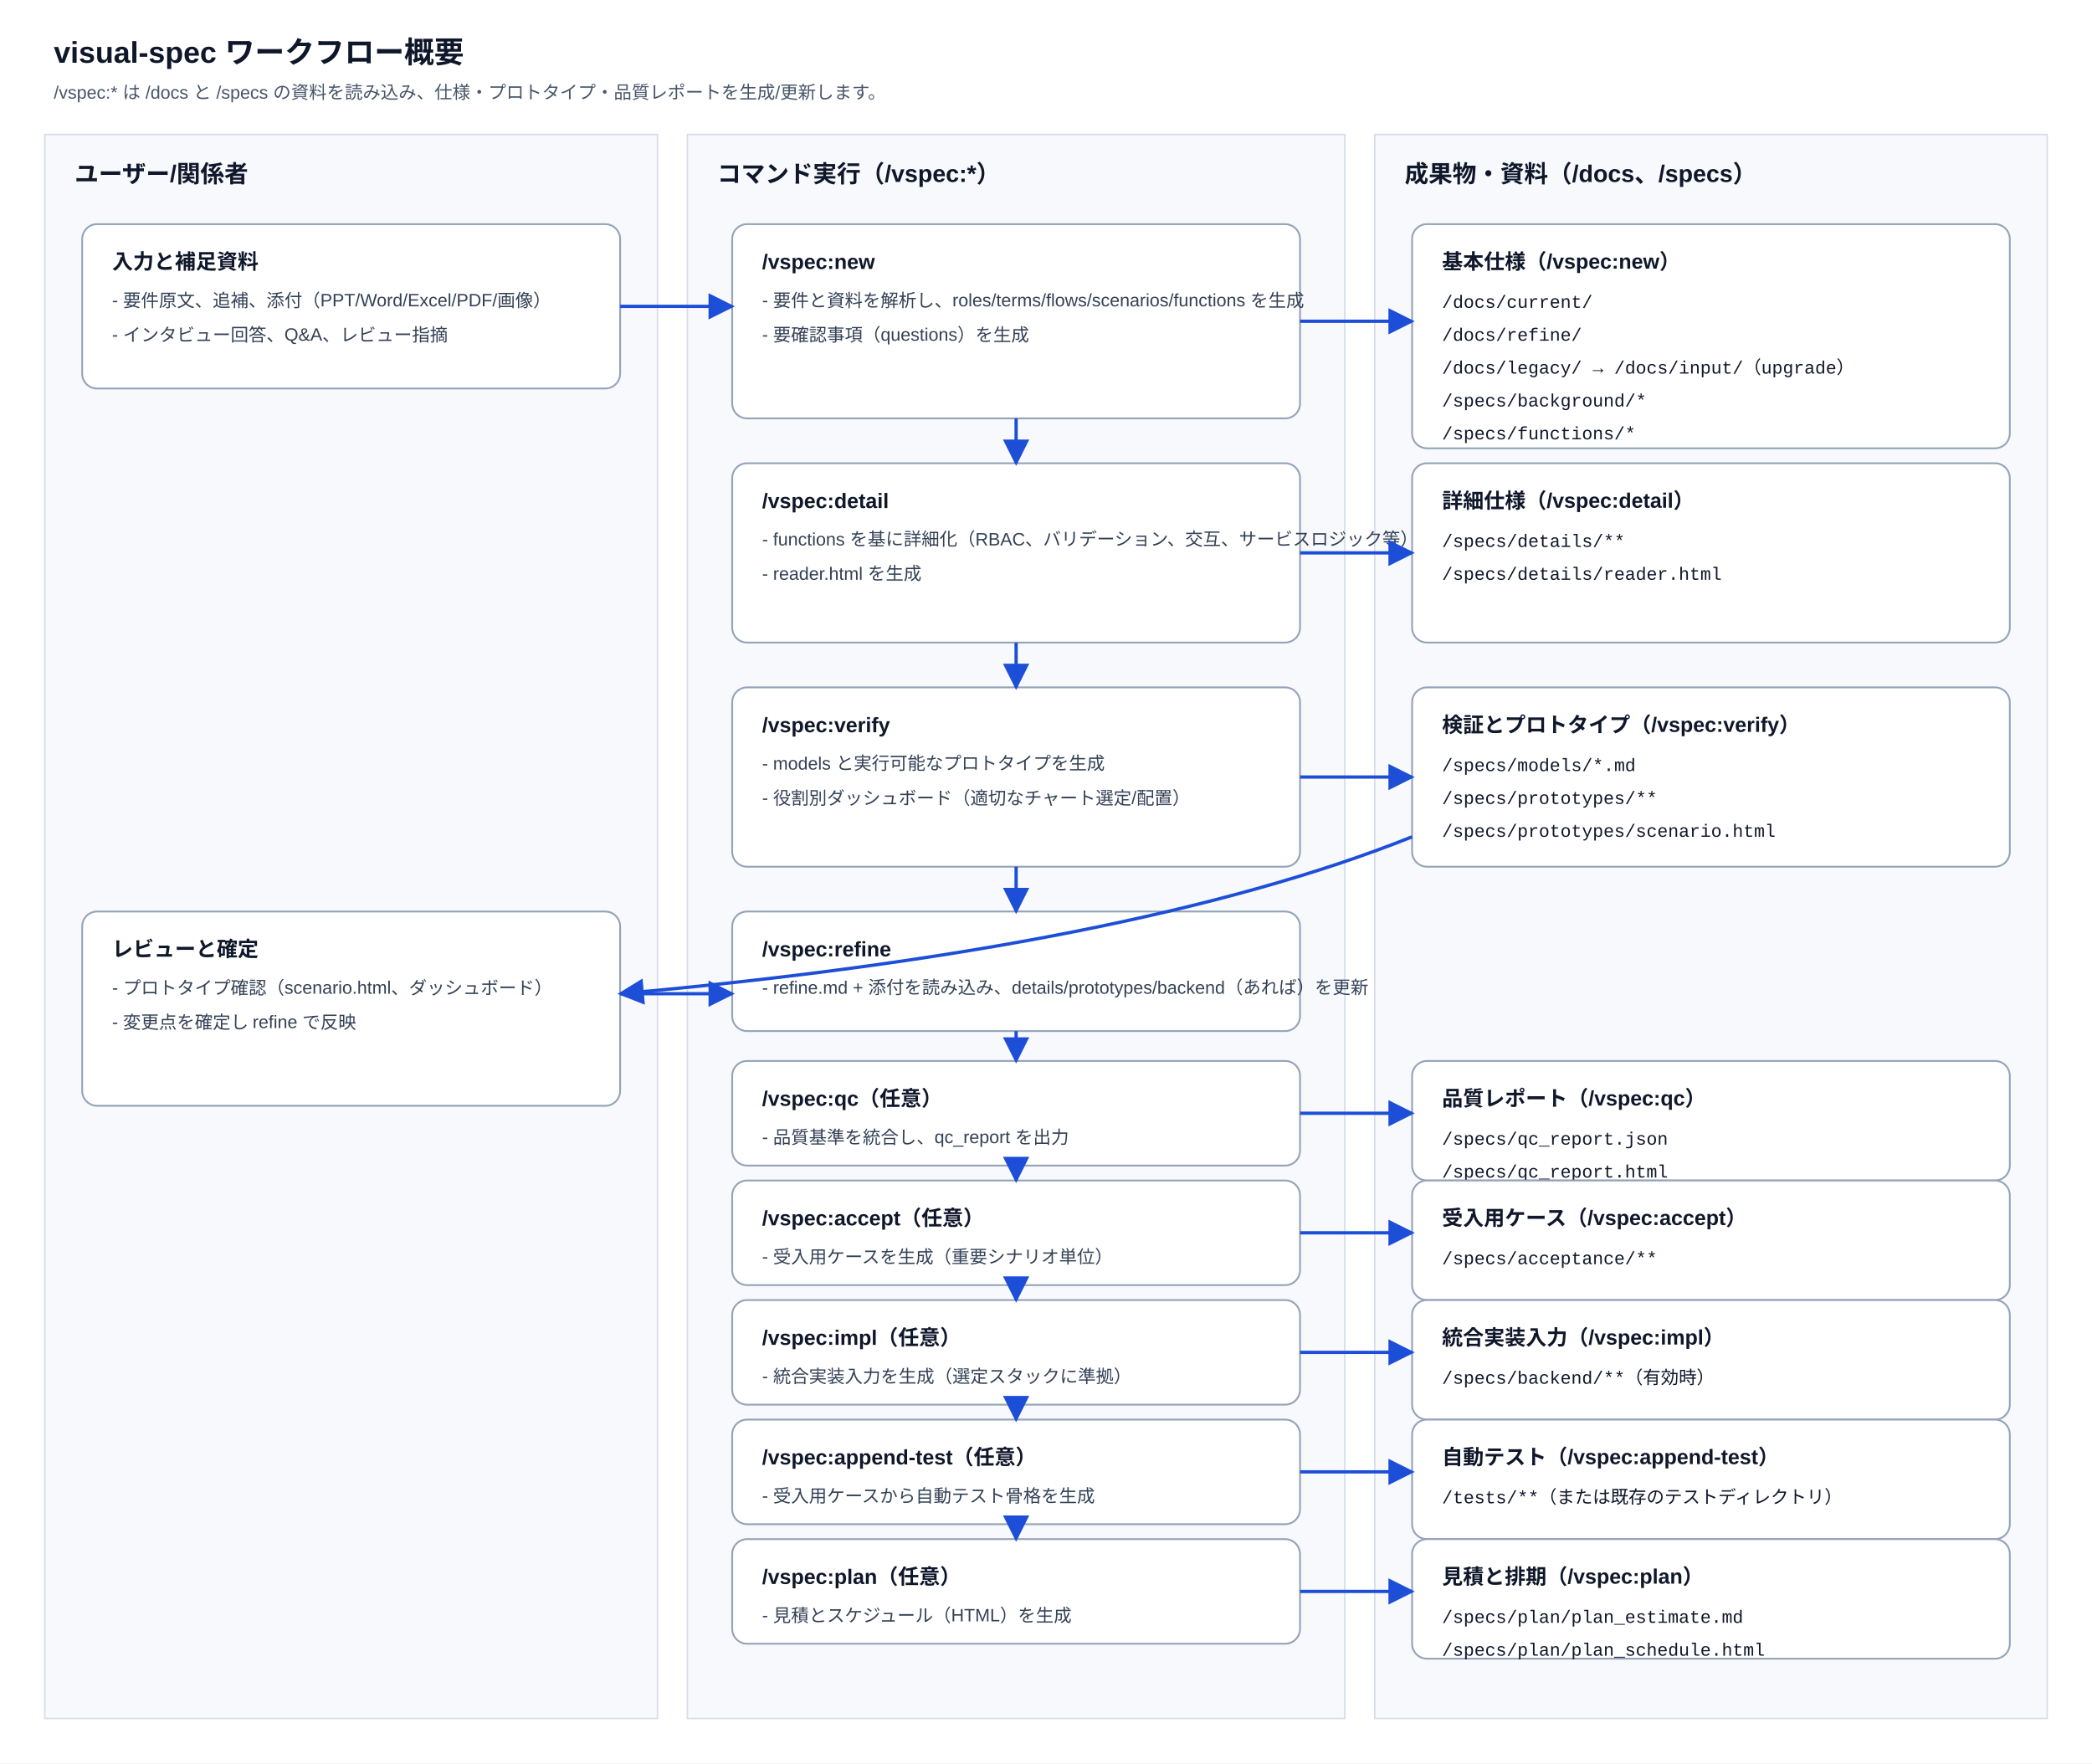
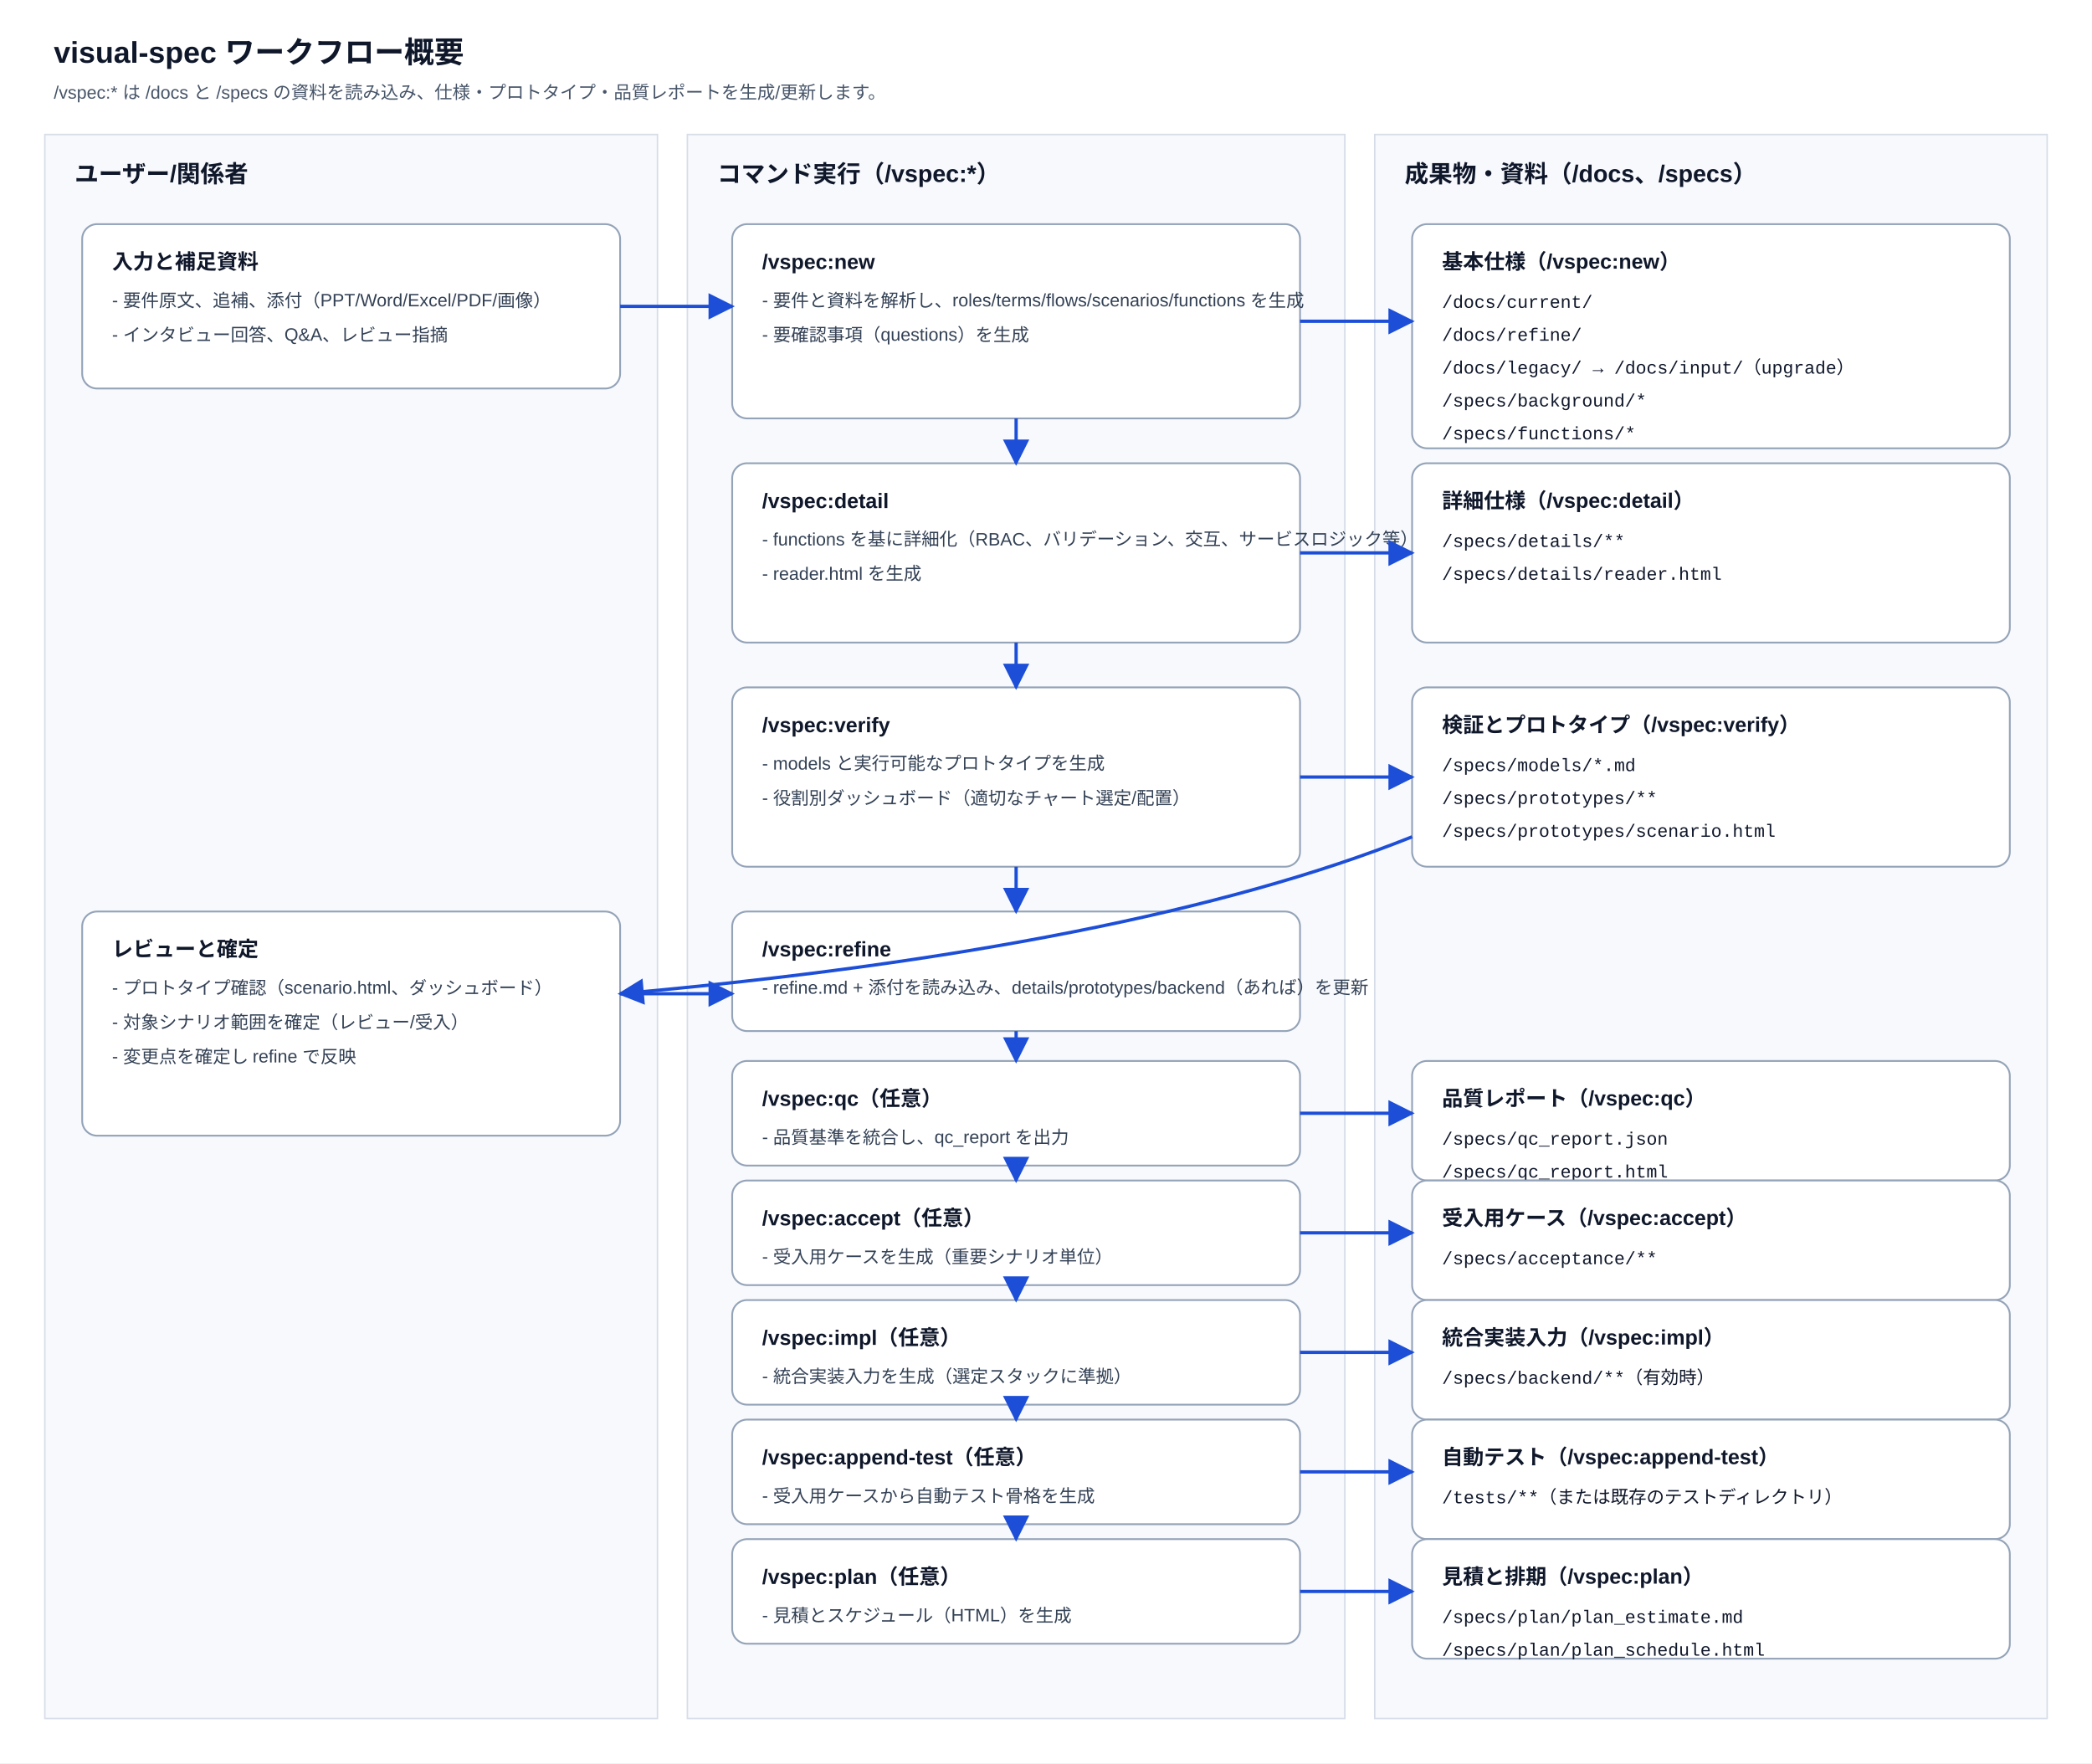
<svg xmlns="http://www.w3.org/2000/svg" width="1400" height="1180" viewBox="0 0 1400 1180">
  <defs>
    <style>
      .bg { fill: #ffffff; }
      .lane { fill: #f7f9fc; stroke: #d6dde8; stroke-width: 1; }
      .laneTitle { font: 600 16px -apple-system, BlinkMacSystemFont, "Segoe UI", Arial, "Hiragino Sans", "Noto Sans JP", sans-serif; fill: #0f172a; }
      .title { font: 700 20px -apple-system, BlinkMacSystemFont, "Segoe UI", Arial, "Hiragino Sans", "Noto Sans JP", sans-serif; fill: #0f172a; }
      .box { fill: #ffffff; stroke: #94a3b8; stroke-width: 1.2; rx: 10; }
      .boxTitle { font: 700 14px -apple-system, BlinkMacSystemFont, "Segoe UI", Arial, "Hiragino Sans", "Noto Sans JP", sans-serif; fill: #0f172a; }
      .boxText { font: 12px -apple-system, BlinkMacSystemFont, "Segoe UI", Arial, "Hiragino Sans", "Noto Sans JP", sans-serif; fill: #334155; }
      .path { font: 12px ui-monospace, SFMono-Regular, Menlo, Monaco, Consolas, "Liberation Mono", monospace; fill: #0f172a; }
      .note { font: 12px -apple-system, BlinkMacSystemFont, "Segoe UI", Arial, "Hiragino Sans", "Noto Sans JP", sans-serif; fill: #475569; }
      .arrow { stroke: #1d4ed8; stroke-width: 2.2; fill: none; }
      .dash { stroke-dasharray: 6 6; }
    </style>
    <marker id="arrowHead" viewBox="0 0 10 10" refX="9" refY="5" markerWidth="8" markerHeight="8" orient="auto-start-reverse">
      <path d="M 0 0 L 10 5 L 0 10 z" fill="#1d4ed8" />
    </marker>
  </defs>
  <rect class="bg" x="0" y="0" width="1400" height="1180" />
  <text class="title" x="36" y="42">visual-spec ワークフロー概要</text>
  <text class="note" x="36" y="66">/vspec:* は /docs と /specs の資料を読み込み、仕様・プロトタイプ・品質レポートを生成/更新します。</text>
  <rect class="lane" x="30" y="90" width="410" height="1060" />
  <rect class="lane" x="460" y="90" width="440" height="1060" />
  <rect class="lane" x="920" y="90" width="450" height="1060" />
  <text class="laneTitle" x="50" y="122">ユーザー/関係者</text>
  <text class="laneTitle" x="480" y="122">コマンド実行（/vspec:*）</text>
  <text class="laneTitle" x="940" y="122">成果物・資料（/docs、/specs）</text>
  <rect class="box" x="55" y="150" width="360" height="110" rx="10" />
  <text class="boxTitle" x="75" y="180">入力と補足資料</text>
  <text class="boxText" x="75" y="205">- 要件原文、追補、添付（PPT/Word/Excel/PDF/画像）</text>
  <text class="boxText" x="75" y="228">- インタビュー回答、Q&amp;A、レビュー指摘</text>
-   <rect class="box" x="55" y="610" width="360" height="130" rx="10" />
+   <rect class="box" x="55" y="610" width="360" height="150" rx="10" />
  <text class="boxTitle" x="75" y="640">レビューと確定</text>
  <text class="boxText" x="75" y="665">- プロトタイプ確認（scenario.html、ダッシュボード）</text>
-   <text class="boxText" x="75" y="688">- 変更点を確定し refine で反映</text>
+   <text class="boxText" x="75" y="688">- 対象シナリオ範囲を確定（レビュー/受入）</text>
+   <text class="boxText" x="75" y="711">- 変更点を確定し refine で反映</text>
  <rect class="box" x="490" y="150" width="380" height="130" rx="10" />
  <text class="boxTitle" x="510" y="180">/vspec:new</text>
  <text class="boxText" x="510" y="205">- 要件と資料を解析し、roles/terms/flows/scenarios/functions を生成</text>
  <text class="boxText" x="510" y="228">- 要確認事項（questions）を生成</text>
  <rect class="box" x="490" y="310" width="380" height="120" rx="10" />
  <text class="boxTitle" x="510" y="340">/vspec:detail</text>
  <text class="boxText" x="510" y="365">- functions を基に詳細化（RBAC、バリデーション、交互、サービスロジック等）</text>
  <text class="boxText" x="510" y="388">- reader.html を生成</text>
  <rect class="box" x="490" y="460" width="380" height="120" rx="10" />
  <text class="boxTitle" x="510" y="490">/vspec:verify</text>
  <text class="boxText" x="510" y="515">- models と実行可能なプロトタイプを生成</text>
  <text class="boxText" x="510" y="538">- 役割別ダッシュボード（適切なチャート選定/配置）</text>
  <rect class="box" x="490" y="610" width="380" height="80" rx="10" />
  <text class="boxTitle" x="510" y="640">/vspec:refine</text>
  <text class="boxText" x="510" y="665">- refine.md + 添付を読み込み、details/prototypes/backend（あれば）を更新</text>
  <rect class="box" x="490" y="710" width="380" height="70" rx="10" />
  <text class="boxTitle" x="510" y="740">/vspec:qc（任意）</text>
  <text class="boxText" x="510" y="765">- 品質基準を統合し、qc_report を出力</text>
  <rect class="box" x="490" y="790" width="380" height="70" rx="10" />
  <text class="boxTitle" x="510" y="820">/vspec:accept（任意）</text>
  <text class="boxText" x="510" y="845">- 受入用ケースを生成（重要シナリオ単位）</text>
  <rect class="box" x="490" y="870" width="380" height="70" rx="10" />
  <text class="boxTitle" x="510" y="900">/vspec:impl（任意）</text>
  <text class="boxText" x="510" y="925">- 統合実装入力を生成（選定スタックに準拠）</text>
  <rect class="box" x="490" y="950" width="380" height="70" rx="10" />
  <text class="boxTitle" x="510" y="980">/vspec:append-test（任意）</text>
  <text class="boxText" x="510" y="1005">- 受入用ケースから自動テスト骨格を生成</text>
  <rect class="box" x="490" y="1030" width="380" height="70" rx="10" />
  <text class="boxTitle" x="510" y="1060">/vspec:plan（任意）</text>
  <text class="boxText" x="510" y="1085">- 見積とスケジュール（HTML）を生成</text>
  <rect class="box" x="945" y="150" width="400" height="150" rx="10" />
  <text class="boxTitle" x="965" y="180">基本仕様（/vspec:new）</text>
  <text class="path" x="965" y="206">/docs/current/</text>
  <text class="path" x="965" y="228">/docs/refine/</text>
  <text class="path" x="965" y="250">/docs/legacy/ → /docs/input/（upgrade）</text>
  <text class="path" x="965" y="272">/specs/background/*</text>
  <text class="path" x="965" y="294">/specs/functions/*</text>
  <rect class="box" x="945" y="310" width="400" height="120" rx="10" />
  <text class="boxTitle" x="965" y="340">詳細仕様（/vspec:detail）</text>
  <text class="path" x="965" y="366">/specs/details/**</text>
  <text class="path" x="965" y="388">/specs/details/reader.html</text>
  <rect class="box" x="945" y="460" width="400" height="120" rx="10" />
  <text class="boxTitle" x="965" y="490">検証とプロトタイプ（/vspec:verify）</text>
  <text class="path" x="965" y="516">/specs/models/*.md</text>
  <text class="path" x="965" y="538">/specs/prototypes/**</text>
  <text class="path" x="965" y="560">/specs/prototypes/scenario.html</text>
  <rect class="box" x="945" y="710" width="400" height="80" rx="10" />
  <text class="boxTitle" x="965" y="740">品質レポート（/vspec:qc）</text>
  <text class="path" x="965" y="766">/specs/qc_report.json</text>
  <text class="path" x="965" y="788">/specs/qc_report.html</text>
  <rect class="box" x="945" y="790" width="400" height="80" rx="10" />
  <text class="boxTitle" x="965" y="820">受入用ケース（/vspec:accept）</text>
  <text class="path" x="965" y="846">/specs/acceptance/**</text>
  <rect class="box" x="945" y="870" width="400" height="80" rx="10" />
  <text class="boxTitle" x="965" y="900">統合実装入力（/vspec:impl）</text>
  <text class="path" x="965" y="926">/specs/backend/**（有効時）</text>
  <rect class="box" x="945" y="950" width="400" height="80" rx="10" />
  <text class="boxTitle" x="965" y="980">自動テスト（/vspec:append-test）</text>
  <text class="path" x="965" y="1006">/tests/**（または既存のテストディレクトリ）</text>
  <rect class="box" x="945" y="1030" width="400" height="80" rx="10" />
  <text class="boxTitle" x="965" y="1060">見積と排期（/vspec:plan）</text>
  <text class="path" x="965" y="1086">/specs/plan/plan_estimate.md</text>
  <text class="path" x="965" y="1108">/specs/plan/plan_schedule.html</text>
  <path class="arrow" marker-end="url(#arrowHead)" d="M 415 205 C 460 205, 465 205, 490 205" />
  <path class="arrow" marker-end="url(#arrowHead)" d="M 870 215 C 905 215, 920 215, 945 215" />
  <path class="arrow" marker-end="url(#arrowHead)" d="M 680 280 C 680 295, 680 300, 680 310" />
  <path class="arrow" marker-end="url(#arrowHead)" d="M 870 370 C 905 370, 920 370, 945 370" />
  <path class="arrow" marker-end="url(#arrowHead)" d="M 680 430 C 680 445, 680 450, 680 460" />
  <path class="arrow" marker-end="url(#arrowHead)" d="M 870 520 C 905 520, 920 520, 945 520" />
  <path class="arrow" marker-end="url(#arrowHead)" d="M 680 580 C 680 595, 680 600, 680 610" />
  <path class="arrow dash" marker-end="url(#arrowHead)" d="M 680 690 C 680 700, 680 702, 680 710" />
  <path class="arrow" marker-end="url(#arrowHead)" d="M 680 780 C 680 785, 680 787, 680 790" />
  <path class="arrow" marker-end="url(#arrowHead)" d="M 680 860 C 680 865, 680 867, 680 870" />
  <path class="arrow" marker-end="url(#arrowHead)" d="M 680 940 C 680 945, 680 947, 680 950" />
  <path class="arrow" marker-end="url(#arrowHead)" d="M 680 1020 C 680 1025, 680 1027, 680 1030" />
  <path class="arrow" marker-end="url(#arrowHead)" d="M 870 745 C 905 745, 920 745, 945 745" />
  <path class="arrow" marker-end="url(#arrowHead)" d="M 870 825 C 905 825, 920 825, 945 825" />
  <path class="arrow" marker-end="url(#arrowHead)" d="M 870 905 C 905 905, 920 905, 945 905" />
  <path class="arrow" marker-end="url(#arrowHead)" d="M 870 985 C 905 985, 920 985, 945 985" />
  <path class="arrow" marker-end="url(#arrowHead)" d="M 870 1065 C 905 1065, 920 1065, 945 1065" />
  <path class="arrow" marker-end="url(#arrowHead)" d="M 945 560 C 820 610, 640 645, 415 665" />
  <path class="arrow" marker-end="url(#arrowHead)" d="M 415 665 C 440 665, 465 665, 490 665" />
</svg>
